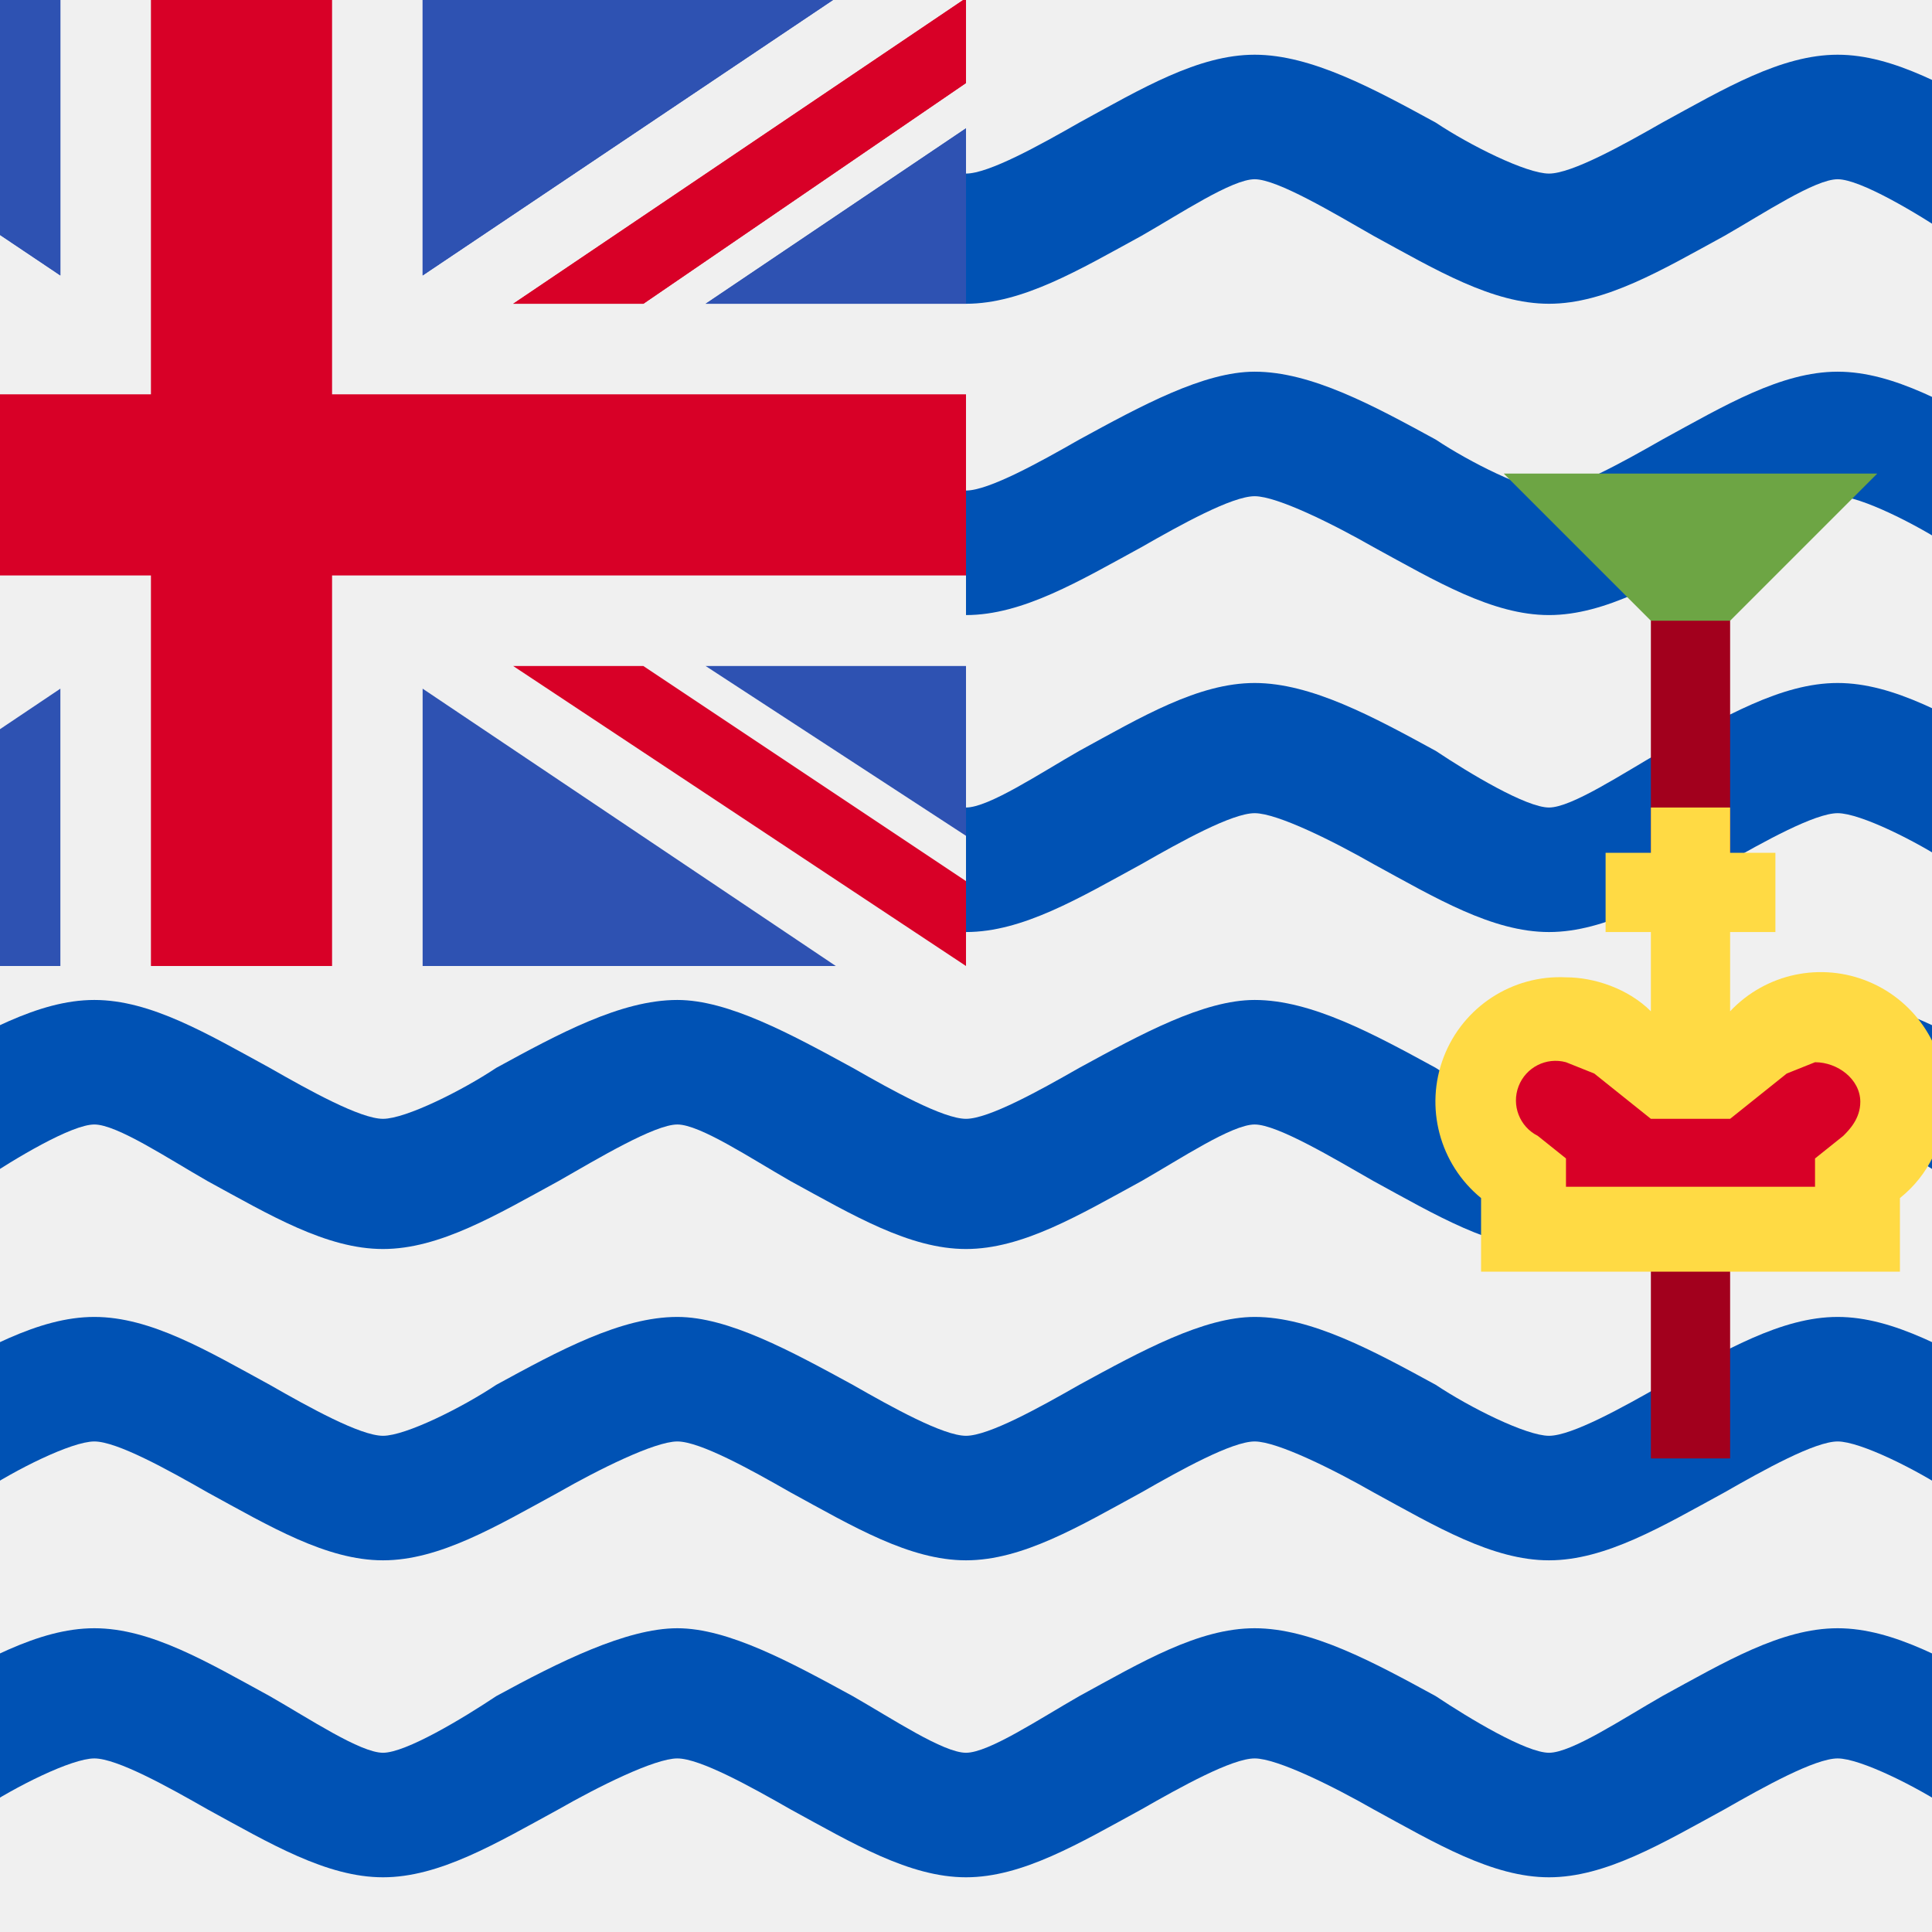
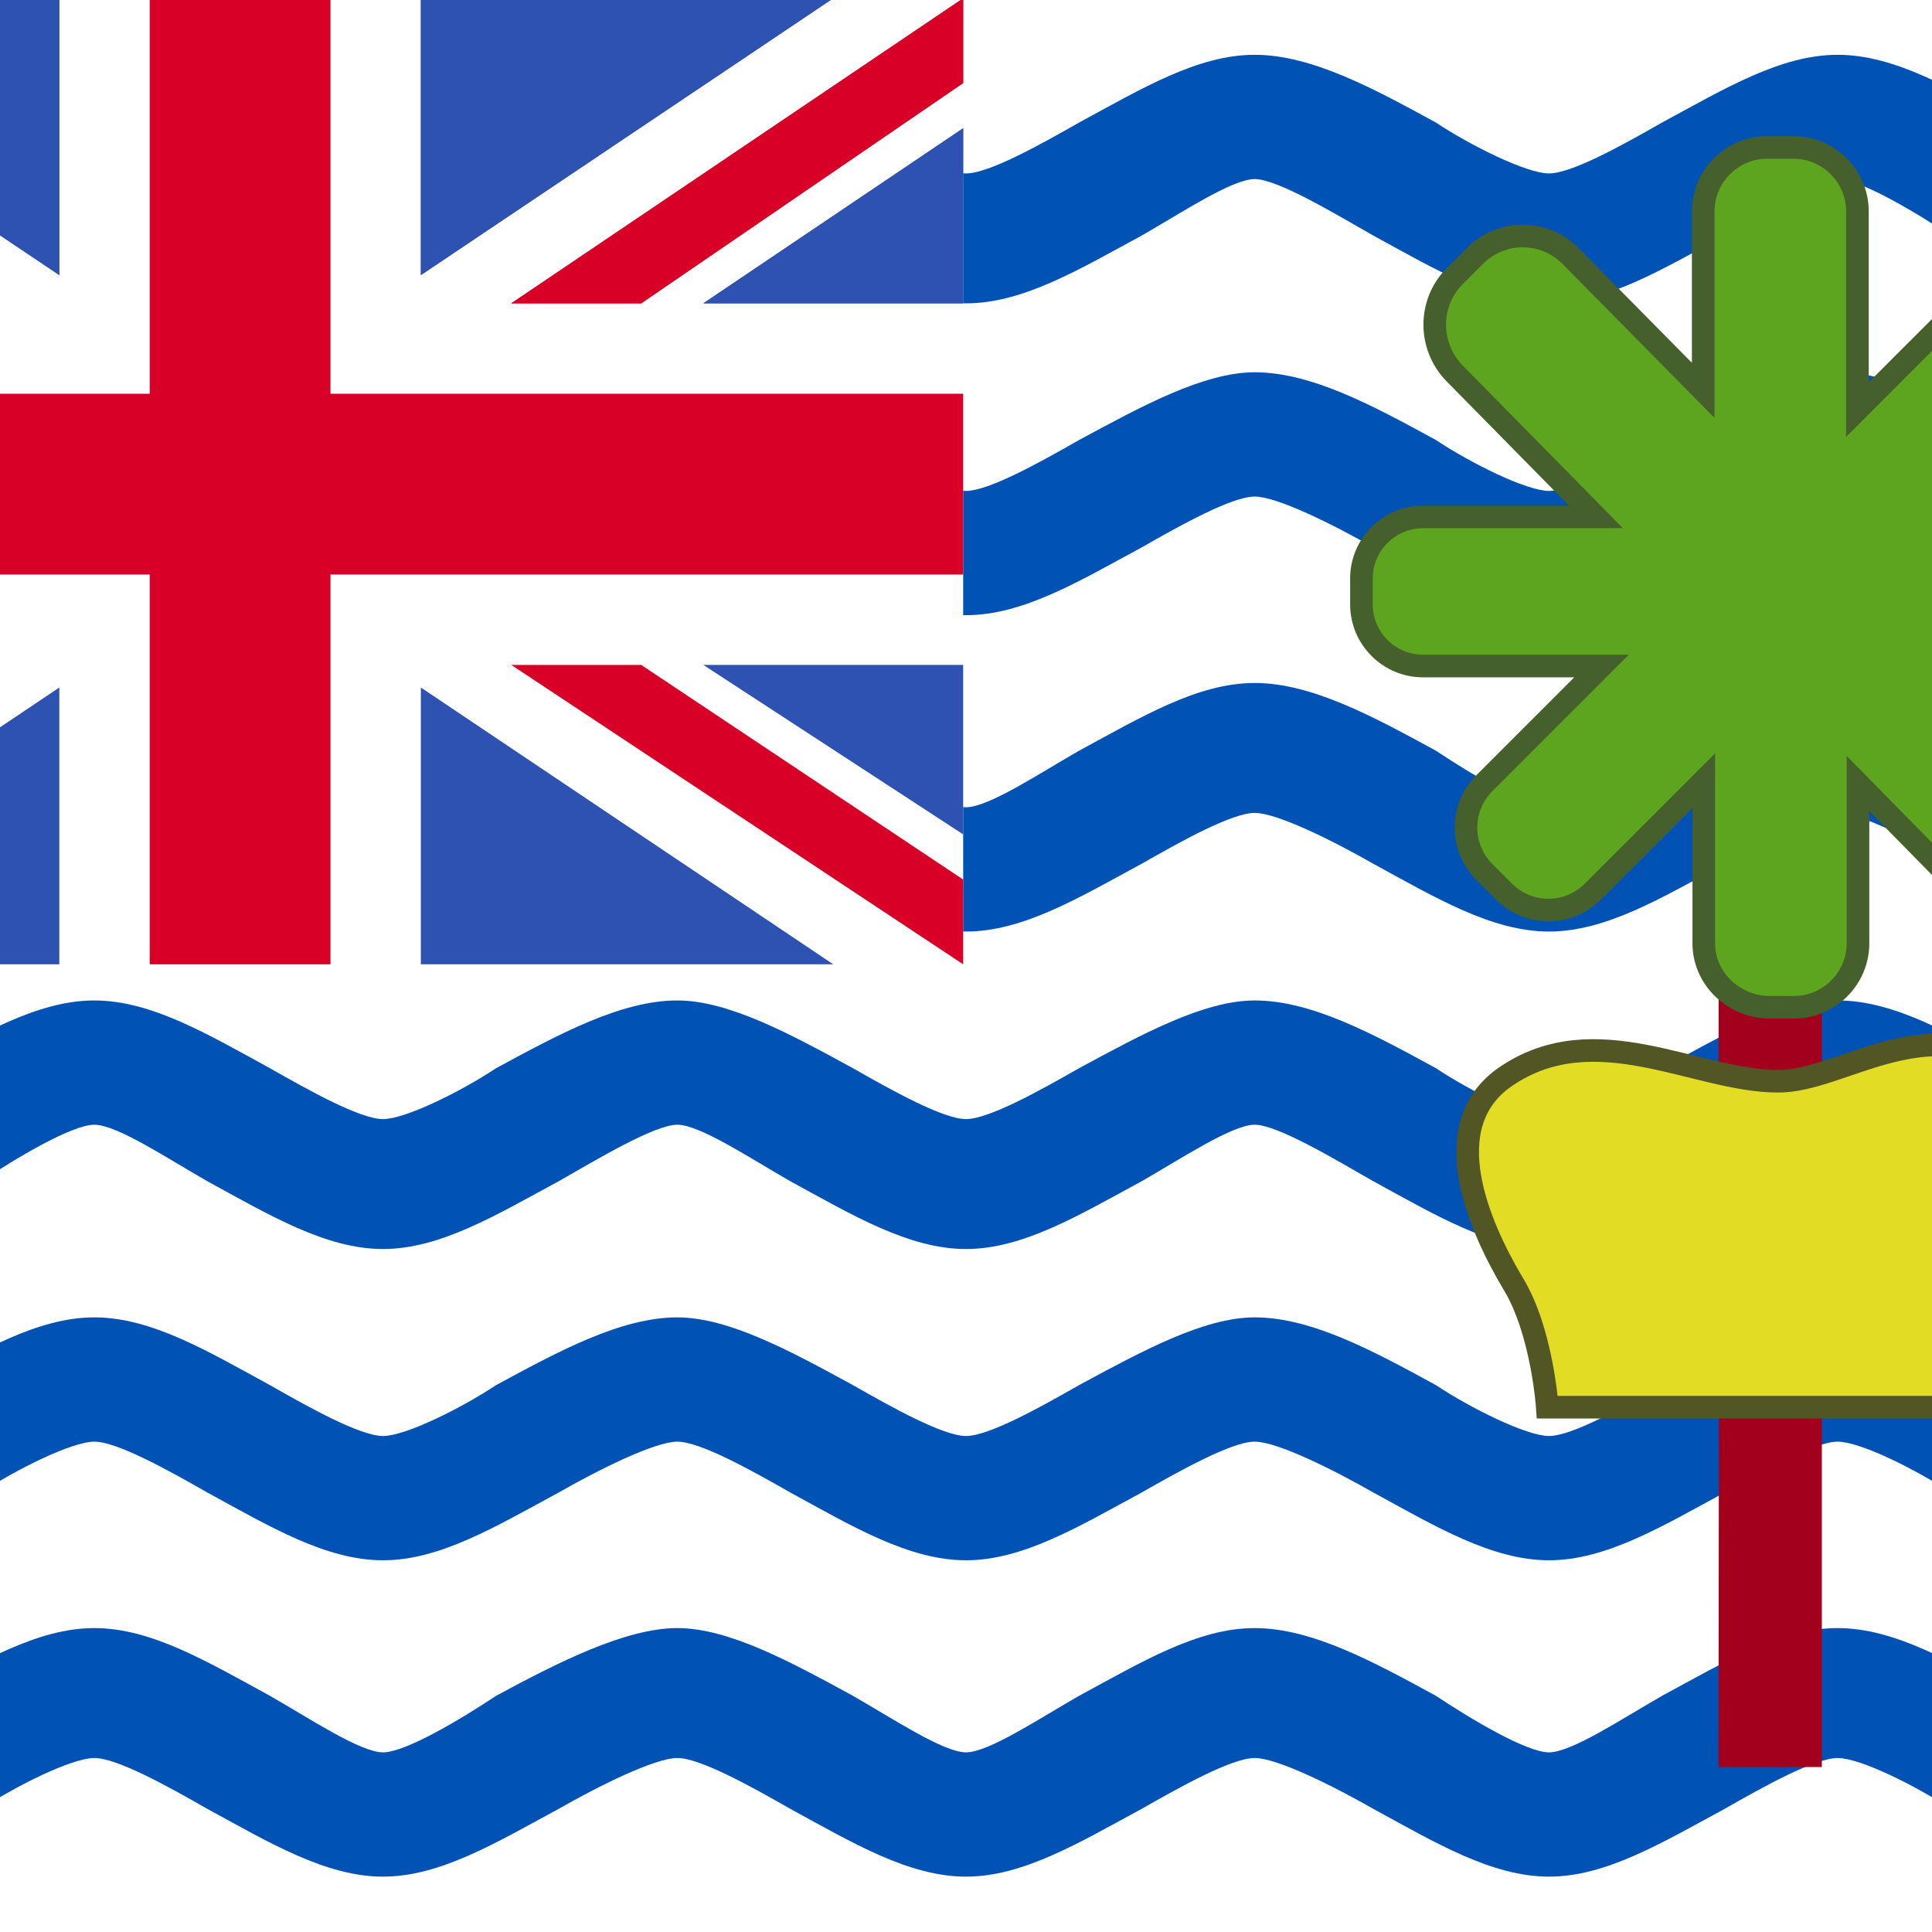
- <svg xmlns="http://www.w3.org/2000/svg" viewBox="85.333 85.333 341.333 341.333">
-   <path fill="#f0f0f0" d="M0 85h512v342H0z" />
-   <g fill="#0052b4">
-     <path d="M462 283c-4 0-14-5-21-9-11-6-21-12-31-12s-20 6-31 12c-7 4-16 9-20 9s-14-5-20-9c-11-6-22-12-32-12-9 0-20 6-31 12-7 4-16 9-20 9s-13-5-20-9c-11-6-22-12-31-12-10 0-21 6-32 12-6 4-16 9-20 9s-13-5-20-9c-11-6-21-12-31-12s-20 6-31 12c-7 4-17 9-21 9s-13-5-20-9c-10-6-20-12-30-12v22l19 10c11 6 21 12 31 12s21-6 32-12c6-4 16-10 20-10s13 6 20 10c11 6 21 12 31 12s20-6 31-12c7-4 17-10 21-10s13 6 20 10c11 6 21 12 31 12s20-6 31-12c7-4 16-10 20-10s14 6 21 10c11 6 21 12 31 12s20-6 31-12c7-4 16-10 20-10s14 6 20 10c11 6 22 12 32 12s20-6 31-12l19-10v-22c-10 0-20 6-30 12-7 4-16 9-20 9zM0 117l19 10c11 6 21 12 31 12s21-6 32-12c6-4 16-10 20-10s13 6 20 10c11 6 21 12 31 12s20-6 31-12c7-4 17-10 21-10s13 6 20 10c11 6 21 12 31 12s20-6 31-12c7-4 16-10 20-10s14 6 21 10c11 6 21 12 31 12s20-6 31-12c7-4 16-10 20-10s14 6 20 10c11 6 22 12 32 12s20-6 31-12l19-10V95c-10 1-20 6-30 12-7 4-16 9-20 9s-14-5-21-9c-11-6-21-12-31-12s-20 6-31 12c-7 4-16 9-20 9s-14-5-20-9c-11-6-22-12-32-12s-20 6-31 12c-7 4-16 9-20 9s-13-5-20-9c-11-6-22-12-31-12s-21 6-32 12c-6 4-16 9-20 9s-13-5-20-9c-11-6-21-12-31-12s-20 6-31 12c-7 4-17 9-21 9s-13-5-20-9c-10-6-20-11-30-12v22zM462 172c-4 0-14-5-21-9-11-6-21-12-31-12s-20 6-31 12c-7 4-16 9-20 9s-14-5-20-9c-11-6-22-12-32-12-9 0-20 6-31 12-7 4-16 9-20 9s-13-5-20-9c-11-6-22-12-31-12-10 0-21 6-32 12-6 4-16 9-20 9s-13-5-20-9c-11-6-21-12-31-12s-20 6-31 12c-7 4-17 9-21 9s-13-5-20-9c-10-6-20-12-30-12v22l19 9c11 6 21 12 31 12s21-6 32-12c6-4 16-9 20-9s13 5 20 9c11 6 21 12 31 12s20-6 31-12c7-4 17-9 21-9s13 5 20 9c11 6 21 12 31 12s20-6 31-12c7-4 16-9 20-9s14 5 21 9c11 6 21 12 31 12s20-6 31-12c7-4 16-9 20-9s14 5 20 9c11 6 22 12 32 12s20-6 31-12l19-9v-22c-10 0-20 6-30 12-7 4-16 9-20 9zM512 206c-10 1-20 6-30 12-7 4-16 10-20 10s-14-6-21-10c-11-6-21-12-31-12s-20 6-31 12c-7 4-16 10-20 10s-14-6-20-10c-11-6-22-12-32-12s-20 6-31 12c-7 4-16 10-20 10s-13-6-20-10c-11-6-22-12-31-12s-21 6-32 12c-6 4-16 10-20 10s-13-6-20-10c-11-6-21-12-31-12s-20 6-31 12c-7 4-17 10-21 10s-13-6-20-10c-10-6-20-11-30-12v23c4 1 13 5 19 9 11 6 21 12 31 12s21-6 32-12c6-4 16-9 20-9s13 5 20 9c11 6 21 12 31 12s20-6 31-12c7-4 17-9 21-9s13 5 20 9c11 6 21 12 31 12s20-6 31-12c7-4 16-9 20-9s14 5 21 9c11 6 21 12 31 12s20-6 31-12c7-4 16-9 20-9s14 5 20 9c11 6 22 12 32 12s20-6 31-12c6-4 15-8 19-9v-23zM462 339c-4 0-14-5-21-9-11-6-21-12-31-12s-20 6-31 12c-7 4-16 9-20 9s-14-5-20-9c-11-6-22-12-32-12-9 0-20 6-31 12-7 4-16 9-20 9s-13-5-20-9c-11-6-22-12-31-12-10 0-21 6-32 12-6 4-16 9-20 9s-13-5-20-9c-11-6-21-12-31-12s-20 6-31 12c-7 4-17 9-21 9s-13-5-20-9c-10-6-20-12-30-12v22l19 9c11 6 21 12 31 12s21-6 32-12c6-4 16-9 20-9s13 5 20 9c11 6 21 12 31 12s20-6 31-12c7-4 17-9 21-9s13 5 20 9c11 6 21 12 31 12s20-6 31-12c7-4 16-9 20-9s14 5 21 9c11 6 21 12 31 12s20-6 31-12c7-4 16-9 20-9s14 5 20 9c11 6 22 12 32 12s20-6 31-12l19-9v-22c-10 0-20 6-30 12-7 4-16 9-20 9zM512 373c-10 1-20 6-30 12-7 4-16 10-20 10s-14-6-21-10c-11-6-21-12-31-12s-20 6-31 12c-7 4-16 10-20 10s-14-6-20-10c-11-6-22-12-32-12s-20 6-31 12c-7 4-16 10-20 10s-13-6-20-10c-11-6-22-12-31-12s-21 6-32 12c-6 4-16 10-20 10s-13-6-20-10c-11-6-21-12-31-12s-20 6-31 12c-7 4-17 10-21 10s-13-6-20-10c-10-6-20-11-30-12v23c4 0 13 5 19 9 11 6 21 12 31 12s21-6 32-12c6-4 16-9 20-9s13 5 20 9c11 6 21 12 31 12s20-6 31-12c7-4 17-9 21-9s13 5 20 9c11 6 21 12 31 12s20-6 31-12c7-4 16-9 20-9s14 5 21 9c11 6 21 12 31 12s20-6 31-12c7-4 16-9 20-9s14 5 20 9c11 6 22 12 32 12s20-6 31-12c6-4 15-9 19-9v-23z" />
+ <svg xmlns="http://www.w3.org/2000/svg" version="1.1" viewBox="85.5 0 342 342">
+   <path fill="#FFFFFF" d="M0-0.3h513V342H0V-0.3z" />
+   <path fill="#0052B4" d="M462.9,198.1c-4,0-14-5-21-9c-11-6-21-12-31.1-12s-20,6-31.1,12c-7,4-16,9-20,9s-14-5-20-9c-11-6-22-12-32.1-12  c-9,0-20,6-31.1,12c-7,4-16,9-20,9s-13-5-20-9c-11-6-22-12-31.1-12c-10,0-21,6-32.1,12c-6,4-16,9-20,9s-13-5-20-9  c-11-6-21-12-31.1-12s-20,6-31.1,12c-7,4-17,9-21,9s-13-5-20-9c-10-6-20-12-30.1-12v22l19,10c11,6,21,12,31.1,12s21-6,32.1-12  c6-4,16-10,20-10s13,6,20,10c11,6,21,12,31.1,12s20-6,31.1-12c7-4,17-10,21-10s13,6,20,10c11,6,21,12,31.1,12s20-6,31.1-12  c7-4,16-10,20-10s14,6,21,10c11,6,21,12,31.1,12s20-6,31.1-12c7-4,16-10,20-10s14,6,20,10c11,6,22,12,32.1,12s20-6,31.1-12l19-10  v-22c-10,0-20,6-30.1,12C475.9,193.1,466.9,198.1,462.9,198.1z M0,31.7l19,10c11,6,21,12,31.1,12s21-6,32.1-12c6-4,16-10,20-10  s13,6,20,10c11,6,21,12,31.1,12s20-6,31.1-12c7-4,17-10,21-10s13,6,20,10c11,6,21,12,31.1,12s20-6,31.1-12c7-4,16-10,20-10  s14,6,21,10c11,6,21,12,31.1,12s20-6,31.1-12c7-4,16-10,20-10s14,6,20,10c11,6,22,12,32.1,12s20-6,31.1-12l19-10v-22  c-10,1-20,6-30.1,12c-7,4-16,9-20,9s-14-5-21-9c-11-6-21-12-31.1-12s-20,6-31.1,12c-7,4-16,9-20,9s-14-5-20-9c-11-6-22-12-32.1-12  s-20,6-31.1,12c-7,4-16,9-20,9s-13-5-20-9c-11-6-22-12-31.1-12s-21,6-32.1,12c-6,4-16,9-20,9s-13-5-20-9c-11-6-21-12-31.1-12  s-20,6-31.1,12c-7,4-17,9-21,9s-13-5-20-9c-10-6-20-11-30.1-12V31.7z M462.9,86.9c-4,0-14-5-21-9c-11-6-21-12-31.1-12s-20,6-31.1,12  c-7,4-16,9-20,9s-14-5-20-9c-11-6-22-12-32.1-12c-9,0-20,6-31.1,12c-7,4-16,9-20,9s-13-5-20-9c-11-6-22-12-31.1-12  c-10,0-21,6-32.1,12c-6,4-16,9-20,9s-13-5-20-9c-11-6-21-12-31.1-12s-20,6-31.1,12c-7,4-17,9-21,9s-13-5-20-9c-10-6-20-12-30.1-12  v22l19,9c11,6,21,12,31.1,12s21-6,32.1-12c6-4,16-9,20-9s13,5,20,9c11,6,21,12,31.1,12s20-6,31.1-12c7-4,17-9,21-9s13,5,20,9  c11,6,21,12,31.1,12s20-6,31.1-12c7-4,16-9,20-9s14,5,21,9c11,6,21,12,31.1,12s20-6,31.1-12c7-4,16-9,20-9s14,5,20,9  c11,6,22,12,32.1,12s20-6,31.1-12l19-9v-22c-10,0-20,6-30.1,12C475.9,81.8,466.9,86.9,462.9,86.9z M513,120.9c-10,1-20,6-30.1,12  c-7,4-16,10-20,10s-14-6-21-10c-11-6-21-12-31.1-12s-20,6-31.1,12c-7,4-16,10-20,10s-14-6-20-10c-11-6-22-12-32.1-12s-20,6-31.1,12  c-7,4-16,10-20,10s-13-6-20-10c-11-6-22-12-31.1-12s-21,6-32.1,12c-6,4-16,10-20,10s-13-6-20-10c-11-6-21-12-31.1-12s-20,6-31.1,12  c-7,4-17,10-21,10s-13-6-20-10c-10-6-20-11-30.1-12v23c4,1,13,5,19,9c11,6,21,12,31.1,12s21-6,32.1-12c6-4,16-9,20-9s13,5,20,9  c11,6,21,12,31.1,12s20-6,31.1-12c7-4,17-9,21-9s13,5,20,9c11,6,21,12,31.1,12s20-6,31.1-12c7-4,16-9,20-9s14,5,21,9  c11,6,21,12,31.1,12s20-6,31.1-12c7-4,16-9,20-9s14,5,20,9c11,6,22,12,32.1,12s20-6,31.1-12c6-4,15-8,19-9V120.9z M462.9,254.2  c-4,0-14-5-21-9c-11-6-21-12-31.1-12s-20,6-31.1,12c-7,4-16,9-20,9s-14-5-20-9c-11-6-22-12-32.1-12c-9,0-20,6-31.1,12  c-7,4-16,9-20,9s-13-5-20-9c-11-6-22-12-31.1-12c-10,0-21,6-32.1,12c-6,4-16,9-20,9s-13-5-20-9c-11-6-21-12-31.1-12s-20,6-31.1,12  c-7,4-17,9-21,9s-13-5-20-9c-10-6-20-12-30.1-12v22l19,9c11,6,21,12,31.1,12s21-6,32.1-12c6-4,16-9,20-9s13,5,20,9  c11,6,21,12,31.1,12s20-6,31.1-12c7-4,17-9,21-9s13,5,20,9c11,6,21,12,31.1,12s20-6,31.1-12c7-4,16-9,20-9s14,5,21,9  c11,6,21,12,31.1,12s20-6,31.1-12c7-4,16-9,20-9s14,5,20,9c11,6,22,12,32.1,12s20-6,31.1-12l19-9v-22c-10,0-20,6-30.1,12  C475.9,249.2,466.9,254.2,462.9,254.2z M513,288.2c-10,1-20,6-30.1,12c-7,4-16,10-20,10s-14-6-21-10c-11-6-21-12-31.1-12  s-20,6-31.1,12c-7,4-16,10-20,10s-14-6-20-10c-11-6-22-12-32.1-12s-20,6-31.1,12c-7,4-16,10-20,10s-13-6-20-10c-11-6-22-12-31.1-12  s-21,6-32.1,12c-6,4-16,10-20,10s-13-6-20-10c-11-6-21-12-31.1-12s-20,6-31.1,12c-7,4-17,10-21,10s-13-6-20-10c-10-6-20-11-30.1-12  v23c4,0,13,5,19,9c11,6,21,12,31.1,12s21-6,32.1-12c6-4,16-9,20-9s13,5,20,9c11,6,21,12,31.1,12s20-6,31.1-12c7-4,17-9,21-9  s13,5,20,9c11,6,21,12,31.1,12s20-6,31.1-12c7-4,16-9,20-9s14,5,21,9c11,6,21,12,31.1,12s20-6,31.1-12c7-4,16-9,20-9s14,5,20,9  c11,6,22,12,32.1,12s20-6,31.1-12c6-4,15-9,19-9V288.2z" />
+   <path fill="#FFFFFF" d="M0-0.3h256v171H0V-0.3z" />
+   <path fill="#496E2D" d="M278,170.7" />
+   <g fill="#A2001D">
+     <path d="M389.8,119.9H408v78.8h-18.3L389.8,119.9L389.8,119.9z M389.8,237.7H408v75.1h-18.3L389.8,237.7L389.8,237.7z" />
+     <path d="M0-85.3" />
+     <path d="M0-85.3" />
  </g>
-   <g fill="#f0f0f0">
-     <path d="M256 85zM256 256z" />
+   <g fill="#D80027">
+     <path d="M144-0.3h-32v70H0v32h112v69h32v-69h112v-32H144V-0.3z" />
+     <path d="M0-0.3v15l57,39h23L0-0.3z" />
+     <path d="M256-0.3v15l-57,39h-23L256-0.3z" />
+     <path d="M0-0.3v15l57,39h23L0-0.3z" />
+     <path d="M256-0.3v15l-57,39h-23L256-0.3z" />
+     <path d="M0,170.7v-15l57-38h23L0,170.7z" />
+     <path d="M256,170.7v-15l-57-38h-23L256,170.7z" />
  </g>
-   <path fill="#496e2d" d="M278 256z" />
-   <path fill="#6da544" d="M351 169h66l-33 33z" />
-   <g fill="#a2001d">
-     <path d="M377 195h14v41h-14zM377 302h14v41h-14z" />
+   <g fill="#2E52B2">
+     <path d="M0,22.7v31h46L0,22.7z M96-0.3v49l-73-49C23-0.3,96-0.3,96-0.3z" />
+     <path d="M256,22.7v31h-46L256,22.7z M160-0.3v49l73-49C233-0.3,160-0.3,160-0.3z" />
+     <path d="M0,22.7v31h46L0,22.7z M96-0.3v49l-73-49C23-0.3,96-0.3,96-0.3z" />
+     <path d="M256,22.7v31h-46L256,22.7z M160-0.3v49l73-49C233-0.3,160-0.3,160-0.3z" />
+     <path d="M0,147.7v-30h46L0,147.7z M96,170.7v-49l-73,49H96z" />
+     <path d="M256,147.7v-30h-46L256,147.7z M160,170.7v-49l73,49H160z" />
  </g>
-   <path d="M429 280a22 22 0 00-38-16v-14h8v-14h-8v-8h-14v8h-8v14h8v14c-4-4-10-6-15-6a22 22 0 00-15 39v13h74v-13c5-4 8-10 8-17z" fill="#ffda44" />
-   <path d="M406 273l-5 2-10 8h-14l-10-8-5-2a7 7 0 00-5 13l5 4v5h44v-5l5-4c1-1 3-3 3-6 0-4-4-7-8-7z" fill="#d80027" />
-   <path fill="#f0f0f0" d="M0 85h256v171H0z" />
-   <g fill="#d80027">
-     <path d="M144 85h-32v70H0v32h112v69h32v-69h112v-32H144z" />
-     <path d="M0 85v15l57 39h23z" />
-   </g>
-   <g fill="#2e52b2">
-     <path d="M0 108v31h46zM96 85v49L23 85z" />
-   </g>
-   <path fill="#d80027" d="M256 85v15l-57 39h-23z" />
-   <g fill="#2e52b2">
-     <path d="M256 108v31h-46zM160 85v49l73-49z" />
-   </g>
-   <path fill="#d80027" d="M0 85v15l57 39h23z" />
-   <g fill="#2e52b2">
-     <path d="M0 108v31h46zM96 85v49L23 85z" />
-   </g>
-   <path fill="#d80027" d="M256 85v15l-57 39h-23z" />
-   <g fill="#2e52b2">
-     <path d="M256 108v31h-46zM160 85v49l73-49z" />
-   </g>
-   <path fill="#d80027" d="M0 256v-15l57-38h23z" />
-   <g fill="#2e52b2">
-     <path d="M0 233v-30h46zM96 256v-49l-73 49z" />
-   </g>
-   <path fill="#d80027" d="M256 256v-15l-57-38h-23z" />
-   <g fill="#2e52b2">
-     <path d="M256 233v-30h-46zM160 256v-49l73 49z" />
-   </g>
+   <path fill="#5DA51E" stroke="#45602C" stroke-width="4" stroke-miterlimit="10" d="M462.8,91.5h-29.1l25.7-25.7c4.5-4.4,4.5-11.4,0-15.8l-3.4-3.4c-4.4-4.4-11.4-4.4-15.8,0l-25.9,25.9V37.4  c0-6.2-5.1-11.3-11.3-11.3h-4.7c-6.2,0-11.3,5.1-11.3,11.3v31.7l-23.5-23.8c-4.7-4.7-12.2-4.7-16.9,0l-3.6,3.6  c-4.7,4.7-4.7,12.4,0,17.2l25,25.4h-30.6c-6,0-10.9,4.9-10.9,10.9v4.6c0,6,4.9,10.9,10.9,10.9H369l-20.7,20.7  c-4.4,4.4-4.4,11.4,0,15.8l3.4,3.4c4.4,4.4,11.4,4.4,15.8,0l19.6-19.6V167c0,6.1,5.1,11.1,11.3,11.3h4.7c6.2,0,11.3-5.1,11.3-11.3  v-28.3l22.2,22.6c4.7,4.7,12.4,4.7,17.1,0l3.6-3.6c4.7-4.7,4.7-12.4,0-17.2L435.2,118h27.6c5.9,0,10.7-4.9,10.9-10.9v-4.6  C473.7,96.4,468.8,91.5,462.8,91.5z" />
+   <path fill="#5DA51E" d="M0,0" />
+   <path fill="#E2DD24" stroke="#525625" stroke-width="4" stroke-miterlimit="10" d="M439.2,249.1h-79.8c0,0-0.9-13.4-6-21.8c-6.2-10.4-13.9-28.1-1.4-36.7c15.9-10.9,33.7,0.8,48.2,0.8  c11.8,0.1,26.9-14,45-0.8c12.2,8.9,3.9,28.2-1.3,36.7C436.9,238.8,439.2,249.1,439.2,249.1z" />
</svg>
